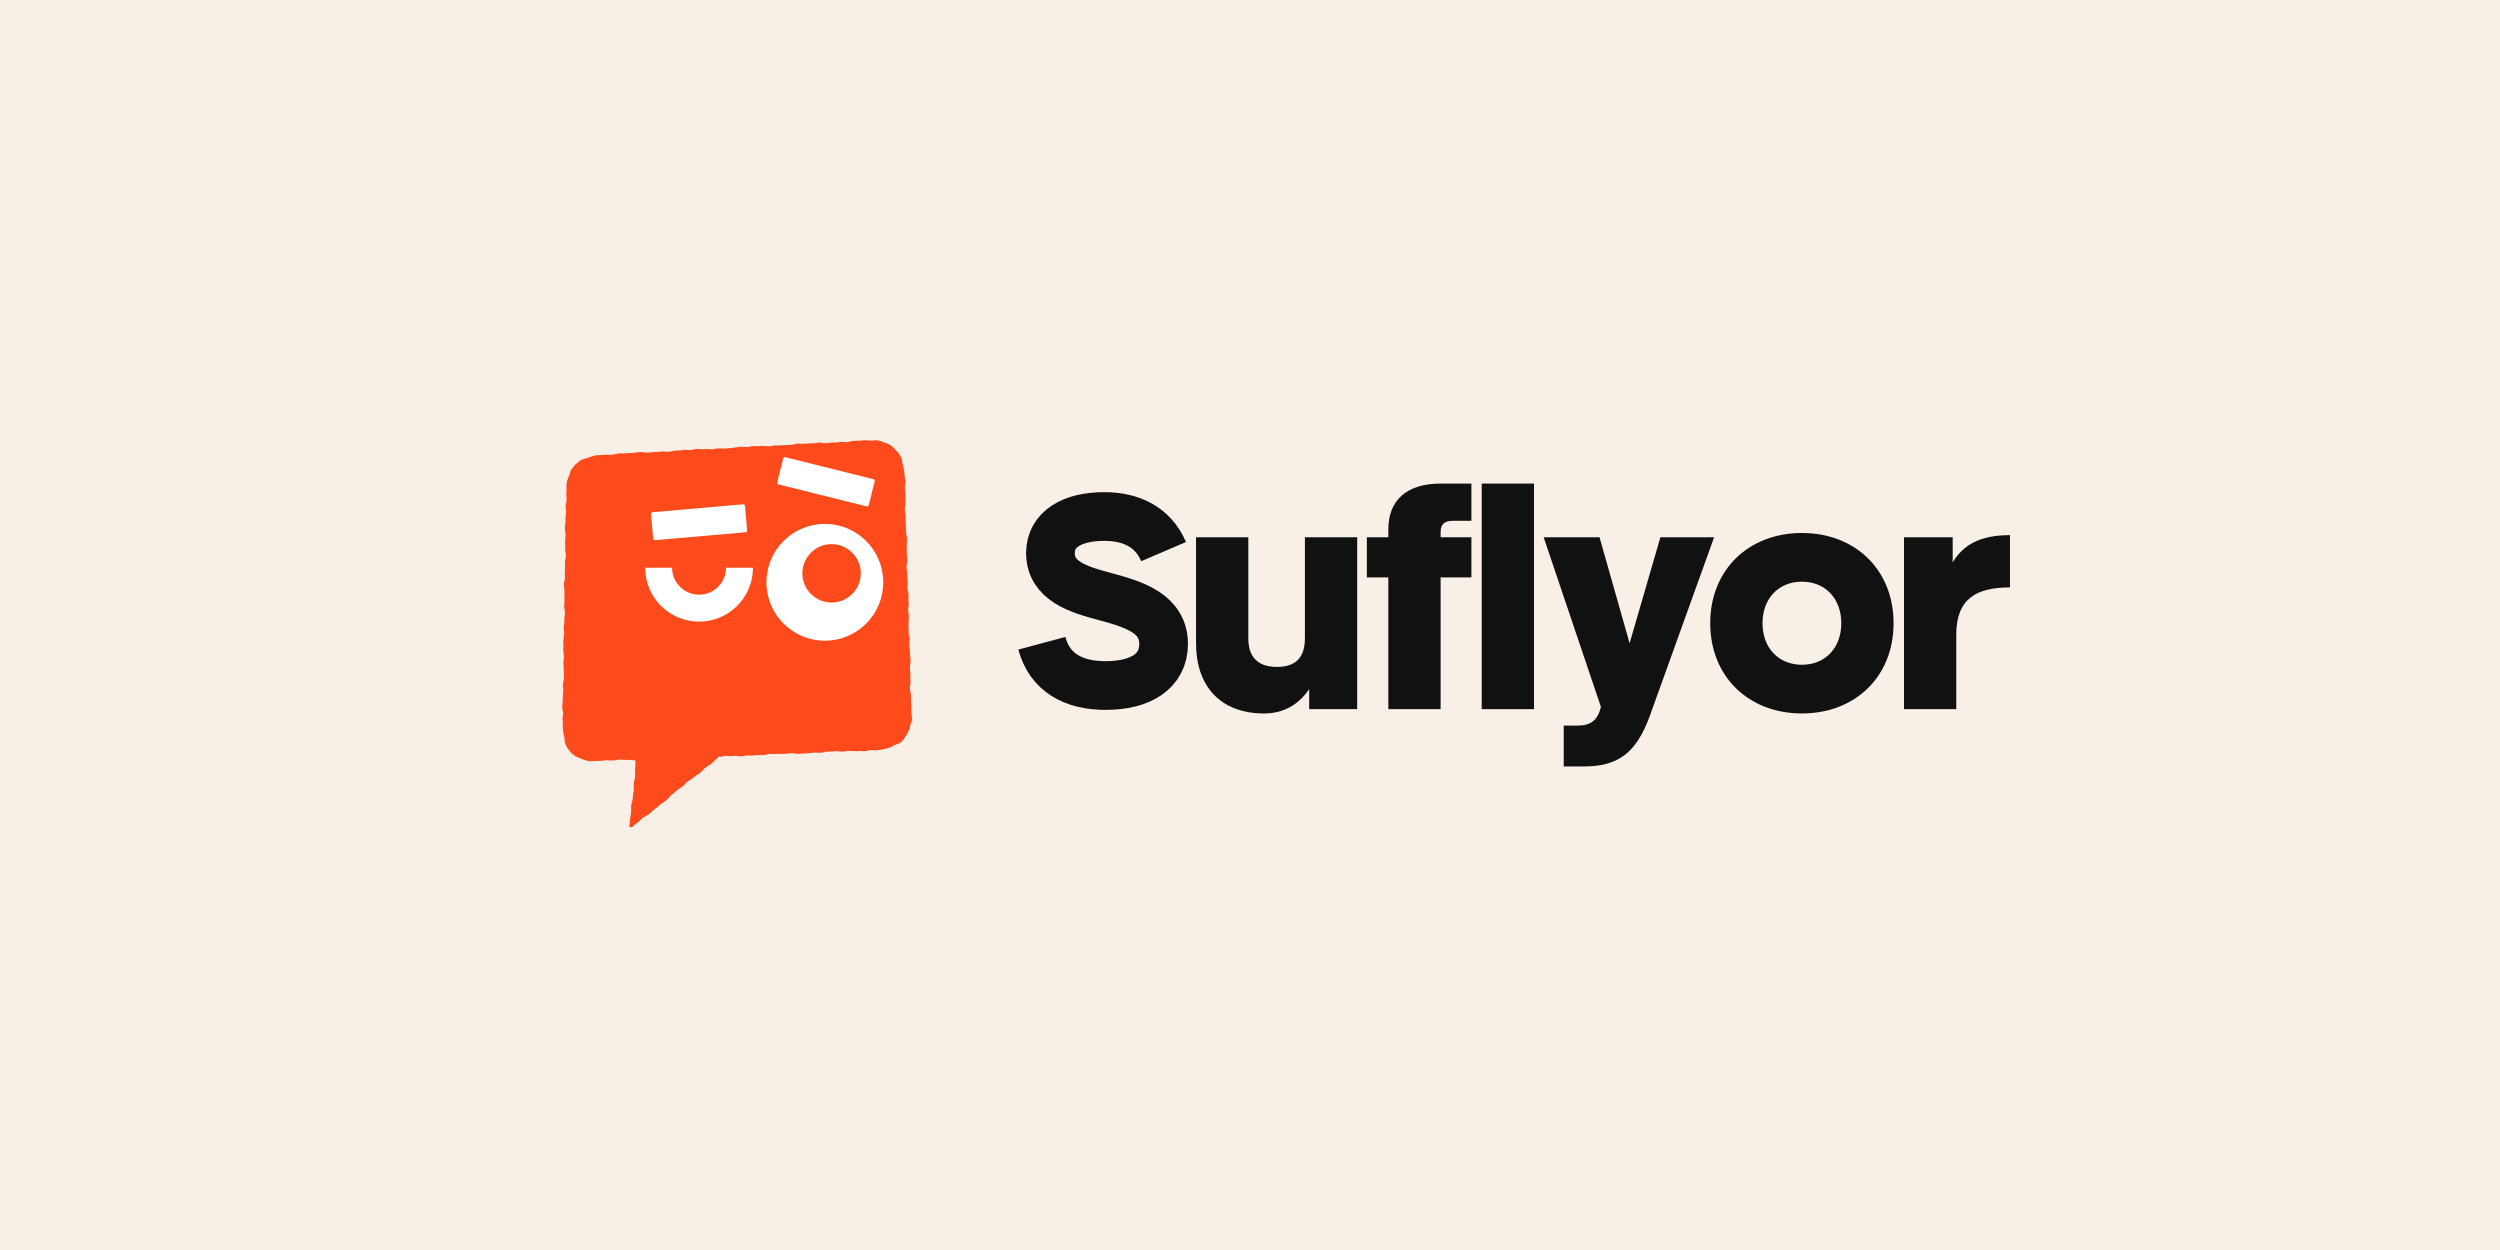
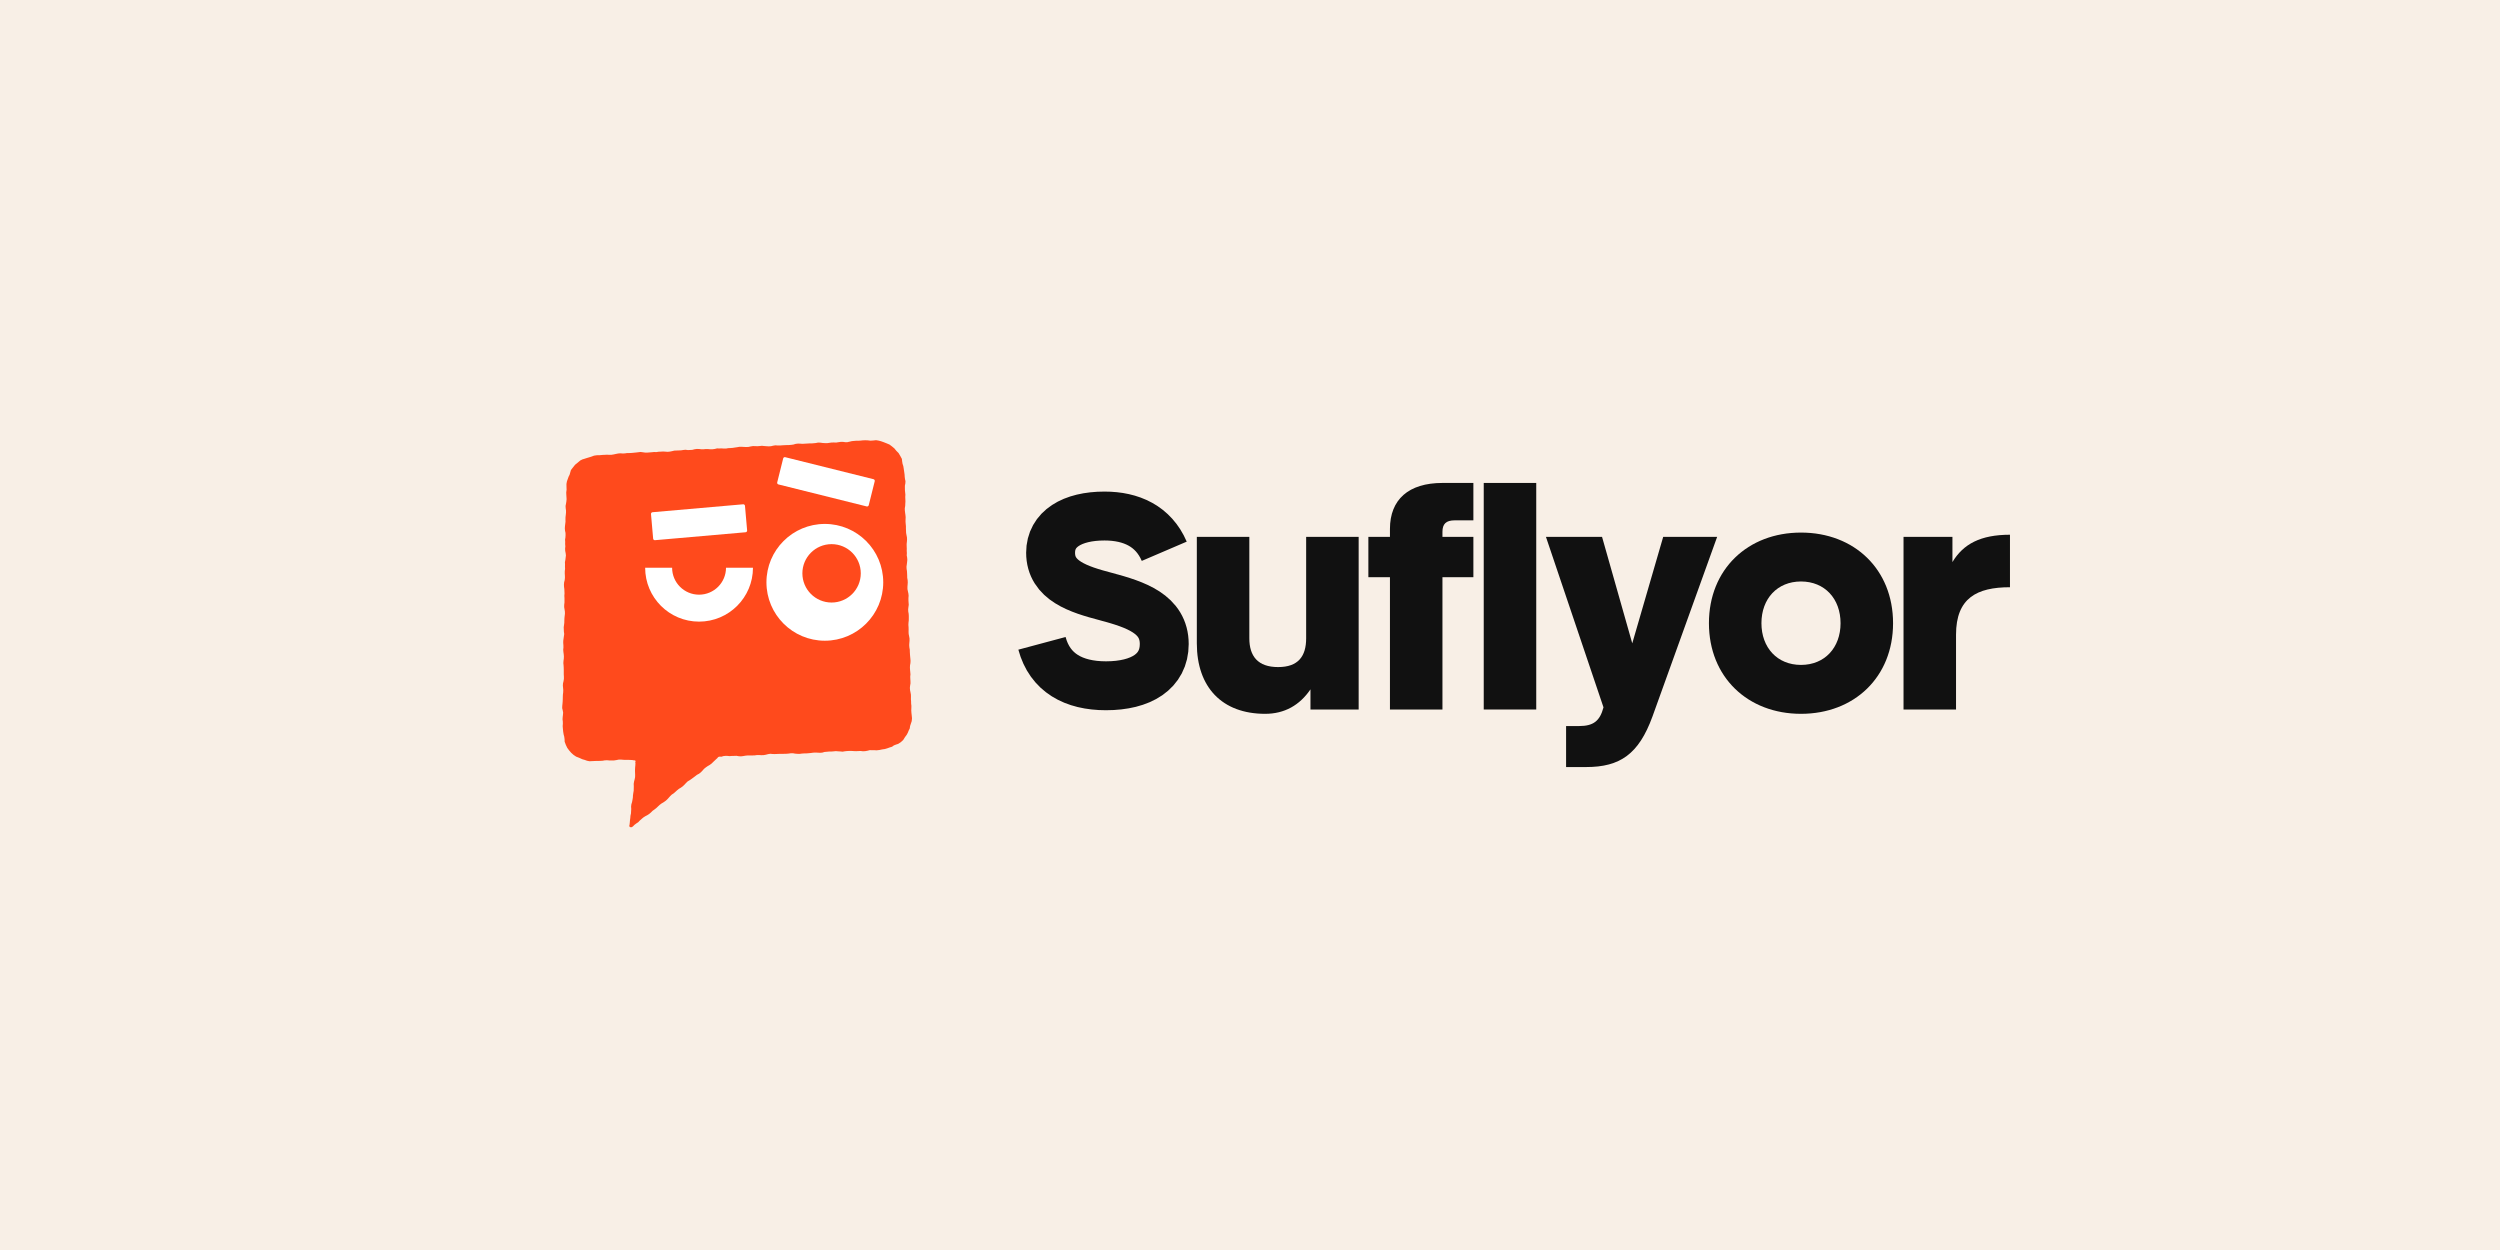
<svg xmlns="http://www.w3.org/2000/svg" viewBox="0 0 1000 500">
  <rect width="1000" height="500" fill="#F8EFE6" />
  <g transform="translate(194 150)">
    <g transform="scale(0.19531)">
      <g transform="translate(512 512) scale(.92) translate(-505 -525)">
        <path d="M129.3 230.0 L130.1 223.8 L129.9 217.4 L129.8 211.1 L130.8 205.5 L132.7 200.1 L134.6 194.8 L136.9 190.2 L138.3 185.2 L139.8 180.0 L144.4 174.1 L149.0 168.3 L154.8 163.6 L160.5 158.8 L165.2 156.4 L170.2 154.9 L175.1 153.3 L180.5 151.7 L185.9 150.0 L191.2 148.0 L197.4 147.1 L203.7 147.0 L209.9 146.4 L214.9 146.2 L219.9 145.9 L225.0 146.2 L230.0 146.1 L234.9 145.3 L239.9 144.2 L244.9 143.2 L249.9 142.8 L254.9 143.2 L259.9 143.0 L264.9 142.2 L269.9 142.2 L274.9 142.0 L279.9 141.5 L284.9 141.0 L289.9 140.4 L294.8 139.8 L299.9 140.5 L305.0 141.2 L310.0 141.2 L315.0 140.8 L320.0 140.4 L324.9 139.9 L330.0 140.1 L334.9 139.3 L340.0 139.1 L345.0 138.8 L350.0 139.1 L355.0 139.5 L360.0 139.0 L365.0 138.0 L369.9 136.8 L374.9 136.6 L379.9 136.4 L384.9 136.2 L389.9 135.4 L394.9 134.9 L400.0 135.6 L405.0 135.4 L410.0 135.1 L414.9 133.8 L419.9 133.1 L424.9 133.2 L430.0 133.8 L435.0 133.8 L440.0 133.3 L445.0 133.4 L450.0 133.8 L455.0 133.8 L460.0 133.1 L465.0 131.9 L470.0 132.0 L475.0 131.9 L480.0 132.2 L485.1 132.2 L490.0 131.3 L495.0 131.1 L500.0 130.7 L505.0 129.9 L510.0 129.2 L514.9 128.3 L520.0 128.3 L525.0 128.6 L530.0 128.8 L535.0 128.6 L540.0 127.5 L545.0 126.7 L550.0 126.8 L555.0 127.0 L560.0 126.6 L565.0 126.1 L570.0 126.6 L575.1 127.0 L580.1 127.3 L585.1 127.0 L590.1 125.8 L595.0 125.0 L600.1 125.4 L605.1 125.4 L610.1 125.0 L615.1 124.7 L620.1 124.5 L625.1 124.4 L630.1 124.0 L635.1 123.3 L640.0 121.8 L645.0 121.2 L650.0 121.3 L655.0 121.7 L660.0 121.4 L665.0 121.1 L670.0 120.8 L675.1 120.8 L680.1 120.4 L685.0 119.9 L690.0 118.9 L695.0 119.1 L700.1 119.8 L705.1 120.1 L710.1 120.2 L715.1 119.5 L720.1 118.8 L725.1 118.7 L730.1 118.9 L735.1 118.1 L740.1 117.4 L745.1 117.3 L750.2 118.0 L755.2 118.0 L760.1 116.9 L765.1 115.7 L770.1 115.2 L775.1 114.8 L780.1 114.8 L785.1 114.5 L790.1 113.9 L795.1 113.8 L800.1 113.9 L806.4 114.7 L812.6 114.3 L819.0 113.6 L824.5 114.5 L829.9 115.9 L835.1 117.7 L842.0 120.4 L848.9 123.3 L854.5 127.5 L859.8 131.9 L864.2 137.3 L869.1 142.2 L872.9 148.6 L876.5 155.2 L877.1 160.8 L878.0 166.2 L879.7 171.4 L880.7 177.6 L881.6 183.7 L882.5 190.0 L882.8 195.0 L883.4 199.9 L884.5 204.9 L884.2 209.9 L883.2 215.0 L883.2 220.0 L883.3 225.0 L883.8 230.0 L884.3 235.0 L884.0 240.0 L884.2 245.0 L884.4 250.0 L884.1 255.0 L883.9 260.0 L883.0 265.0 L883.1 270.0 L883.7 275.0 L884.4 280.0 L884.9 285.0 L884.7 290.0 L884.6 295.0 L885.0 300.0 L885.5 305.0 L885.5 310.0 L885.7 315.0 L885.9 320.0 L886.8 325.0 L887.8 329.9 L888.0 334.9 L887.6 340.0 L887.1 345.0 L887.2 350.0 L887.4 355.0 L887.3 360.0 L887.6 365.0 L887.3 370.0 L888.2 375.0 L888.6 380.0 L888.1 385.0 L887.5 390.0 L886.8 395.0 L887.0 400.0 L887.8 405.0 L888.1 410.0 L888.3 415.0 L888.4 420.0 L889.3 425.0 L889.6 430.0 L889.3 435.0 L888.9 440.0 L888.9 445.0 L889.9 450.0 L891.0 455.0 L891.5 460.0 L891.1 465.0 L891.1 470.0 L891.4 475.0 L891.8 480.0 L891.1 485.0 L890.5 490.0 L890.7 495.0 L891.6 500.0 L891.9 505.0 L891.9 510.0 L891.8 515.0 L891.2 520.0 L891.0 525.0 L891.4 530.0 L891.5 535.0 L891.4 540.0 L891.6 545.0 L892.6 550.0 L893.5 555.0 L893.5 560.0 L893.1 565.0 L892.8 570.0 L893.2 575.0 L894.1 580.0 L894.2 585.0 L894.5 590.0 L894.9 595.0 L895.4 600.0 L895.8 605.0 L895.5 610.0 L894.6 615.0 L894.4 620.0 L894.7 625.0 L895.2 630.0 L895.6 635.0 L895.1 640.0 L895.3 645.0 L895.6 650.0 L895.7 655.0 L894.8 660.1 L894.3 665.1 L894.7 670.1 L895.7 675.0 L896.6 680.0 L896.7 685.0 L896.6 690.0 L897.0 695.0 L897.1 700.0 L897.7 705.0 L897.6 710.0 L897.4 715.0 L897.7 720.0 L898.4 726.3 L899.0 732.6 L898.4 739.0 L896.6 744.4 L894.8 749.8 L894.0 755.3 L891.7 759.9 L889.8 764.6 L887.5 769.0 L883.3 774.8 L879.5 780.9 L874.2 785.8 L868.2 789.7 L863.4 791.2 L858.6 793.1 L854.6 796.0 L849.3 797.6 L844.1 799.5 L838.7 801.1 L832.5 802.0 L826.4 803.3 L820.1 804.0 L815.0 803.7 L810.0 803.7 L805.0 803.6 L800.0 804.9 L795.0 805.8 L789.9 806.1 L784.9 805.5 L779.8 805.6 L774.8 805.9 L769.8 805.7 L764.7 805.4 L759.7 805.3 L754.7 805.6 L749.6 806.1 L744.6 807.0 L739.6 806.5 L734.5 806.2 L729.5 805.8 L724.4 806.3 L719.4 806.7 L714.4 806.7 L709.4 807.2 L704.3 807.6 L699.4 809.1 L694.3 809.5 L689.3 809.2 L684.2 809.0 L679.2 809.2 L674.2 809.9 L669.2 810.4 L664.2 810.8 L659.1 810.9 L654.1 811.2 L649.1 811.9 L644.0 811.8 L639.0 811.4 L633.9 810.5 L628.9 810.6 L623.9 811.3 L618.8 811.7 L613.8 811.8 L608.8 811.9 L603.7 811.9 L598.7 812.1 L593.7 812.3 L588.6 812.2 L583.6 811.7 L578.6 812.5 L573.6 813.8 L568.6 814.7 L563.5 814.8 L558.5 814.5 L553.5 814.6 L548.4 815.3 L543.4 815.4 L538.4 815.4 L533.3 815.4 L528.3 815.9 L523.3 816.8 L518.3 817.4 L513.2 817.1 L508.2 816.2 L503.1 816.4 L498.1 816.5 L493.1 816.9 L488.0 816.4 L483.0 816.4 L478.0 817.0 L476.1 818.1 L474.1 818.1 L472.1 818.1 L470.0 818.1 L468.1 818.7 L466.6 820.1 L465.3 821.8 L463.8 823.0 L460.1 826.5 L456.4 830.0 L452.7 833.6 L448.6 836.6 L444.1 839.2 L439.9 842.1 L436.0 845.3 L432.6 849.2 L429.0 852.9 L425.0 856.1 L420.4 858.5 L416.4 861.6 L412.3 864.7 L408.2 867.7 L404.0 870.6 L399.6 873.2 L395.9 876.8 L392.4 880.6 L388.7 884.1 L384.6 887.1 L380.2 889.7 L376.2 892.9 L372.4 896.3 L368.6 899.7 L364.3 902.5 L360.6 906.1 L357.2 909.9 L353.7 913.7 L349.8 917.0 L345.6 919.9 L341.2 922.5 L337.1 925.6 L333.4 929.1 L329.7 932.6 L325.7 935.7 L321.5 938.7 L317.9 942.3 L314.0 945.6 L309.7 948.4 L305.1 950.8 L300.8 953.6 L296.9 956.9 L293.1 960.3 L289.6 964.0 L285.3 966.8 L281.2 969.9 L277.6 973.5 L275.7 974.7 L274.2 975.3 L273.1 975.2 L272.7 975.0 L271.6 975.1 L270.4 974.1 L269.6 972.3 L270.2 970.0 L270.8 964.9 L271.2 959.8 L271.9 954.8 L272.3 949.7 L273.4 944.7 L273.7 939.6 L274.0 934.5 L273.7 929.3 L274.3 924.2 L275.8 919.3 L276.8 914.2 L277.6 909.2 L277.9 904.1 L278.6 899.0 L279.5 894.0 L279.6 888.9 L279.7 883.8 L279.5 878.6 L280.3 873.6 L281.6 868.6 L282.6 863.6 L282.7 858.4 L282.5 853.3 L282.4 848.2 L282.6 843.1 L283.1 838.0 L283.4 832.9 L282.9 831.2 L283.4 829.7 L283.6 828.1 L283.0 826.8 L281.7 826.3 L280.2 826.3 L278.8 826.1 L277.0 825.7 L271.9 825.4 L266.7 825.2 L261.6 825.3 L256.4 825.1 L251.3 824.6 L246.1 824.7 L241.0 825.7 L235.9 826.5 L230.8 826.6 L225.6 826.6 L220.5 826.1 L215.3 826.3 L210.2 827.2 L205.1 827.5 L200.0 827.6 L193.7 827.7 L187.4 828.0 L181.1 828.3 L175.6 827.2 L170.3 825.3 L165.0 823.8 L158.2 820.7 L151.3 818.0 L145.5 814.1 L140.3 809.4 L135.7 804.1 L131.6 798.5 L128.4 791.8 L125.8 784.8 L125.6 779.2 L124.9 773.8 L123.5 768.5 L122.5 762.4 L121.9 756.2 L121.4 750.0 L121.8 745.0 L121.7 740.0 L121.1 735.0 L121.4 730.0 L122.0 725.0 L122.4 720.0 L121.5 715.0 L120.3 710.0 L120.5 705.0 L121.0 700.0 L121.4 695.0 L121.6 690.0 L121.7 685.0 L121.9 680.0 L122.5 675.0 L122.7 670.0 L122.3 665.0 L121.8 660.0 L122.1 655.0 L123.3 650.0 L124.1 645.0 L124.1 640.0 L123.8 635.0 L123.8 630.0 L123.8 625.0 L123.7 620.0 L123.4 615.0 L122.9 610.0 L123.2 605.0 L123.9 600.0 L124.1 595.0 L123.7 590.0 L123.0 585.0 L122.6 580.0 L123.1 575.0 L123.0 570.0 L122.6 565.0 L122.7 560.0 L123.4 555.0 L124.1 550.0 L124.8 545.0 L124.1 540.0 L123.9 535.0 L123.7 530.0 L124.4 525.0 L125.0 520.0 L125.1 515.0 L125.3 510.0 L125.8 505.0 L126.4 500.0 L126.3 495.0 L125.5 490.0 L124.7 485.0 L124.8 480.0 L125.4 475.0 L125.4 470.0 L125.4 465.0 L125.1 460.0 L125.5 455.0 L125.3 450.0 L125.1 445.0 L124.4 440.0 L124.2 435.0 L124.6 430.0 L125.9 425.0 L126.4 420.0 L126.3 415.0 L126.0 410.0 L126.1 405.0 L126.7 400.0 L126.5 395.0 L126.6 390.0 L126.4 385.0 L127.4 380.0 L128.0 375.0 L128.6 370.0 L128.0 365.0 L127.0 360.0 L126.8 355.0 L127.3 350.0 L126.9 345.0 L127.0 340.0 L126.7 335.0 L127.5 330.0 L127.8 325.0 L127.7 320.0 L126.6 315.0 L126.2 310.0 L126.5 305.0 L127.1 300.0 L127.7 295.0 L127.6 290.0 L127.7 285.0 L128.3 280.0 L128.8 275.0 L128.8 270.0 L128.1 265.0 L127.8 260.0 L128.8 255.0 L129.6 250.0 L130.1 245.0 L129.8 240.0 L129.5 235.0Z" fill="#FF4A1C" />
        <g transform="translate(565 385) scale(1.25)">
          <path d="M-208 10 A96 96 0 0 0 -16 10 L-64 10 A48 48 0 0 1 -160 10Z" fill="#FFFFFF" />
          <circle cx="112" cy="36" r="104" fill="#FFFFFF" />
          <circle cx="124" cy="20" r="52" fill="#FF4A1C" />
          <rect x="-196" y="-96" width="168" height="50" rx="3" transform="rotate(-5 -112 -71)" fill="#FFFFFF" />
          <rect x="30" y="-168" width="168" height="50" rx="3" transform="rotate(14 114 -143)" fill="#FFFFFF" />
        </g>
      </g>
    </g>
-     <g transform="translate(212 41.28) scale(0.14323) translate(10 165)">
+     <g transform="translate(212 41.02) scale(0.14385) translate(10 165)">
      <g transform="translate(3.0 0)">
        <path d="M402 40 C372 -30 310 -58 236 -58 C146 -58 86 -22 86 44 C86 122 164 146 240 166 C322 188 402 214 402 298 C402 374 338 414 240 414 C150 414 84 378 62 296" fill="none" stroke="#111111" stroke-width="136" />
      </g>
      <g transform="translate(495.6 0)">
        <path d="M0 0H146V282C146 332 170 362 226 362C282 362 304 332 304 282V0H450V480H316V424C286 468 244 492 190 492C70 492 0 418 0 296Z" fill="#111111" />
      </g>
      <g transform="translate(972.6 0)">
        <path d="M60 480V112H0V0H60V-22C60 -104 112 -150 206 -150H292V-46H240C216 -46 206 -36 206 -14V0H292V112H206V480Z" fill="#111111" />
      </g>
      <g transform="translate(1293.4 0)">
        <rect x="0" y="-150" width="146" height="630" fill="#111111" />
      </g>
      <g transform="translate(1466.4 0)">
        <path d="M0 0H156L240 296L326 0H476L296 500C258 604 206 640 112 640H56V526H92C132 526 150 512 160 474Z" fill="#111111" />
      </g>
-       <g transform="translate(1931.6 0)">
+       <g transform="translate(1919.6 0)">
        <path fill-rule="evenodd" d="M256 -12C404 -12 512 90 512 240C512 390 404 492 256 492C108 492 0 390 0 240C0 90 108 -12 256 -12ZM256 124C190 124 146 172 146 240C146 308 190 356 256 356C322 356 366 308 366 240C366 172 322 124 256 124Z" fill="#111111" />
      </g>
-       <g transform="translate(2472.7 0)">
+       <g transform="translate(2460.7 0)">
        <path d="M0 0H136V70C166 20 214 -6 296 -6V140C204 140 146 170 146 272V480H0Z" fill="#111111" />
      </g>
    </g>
  </g>
</svg>
